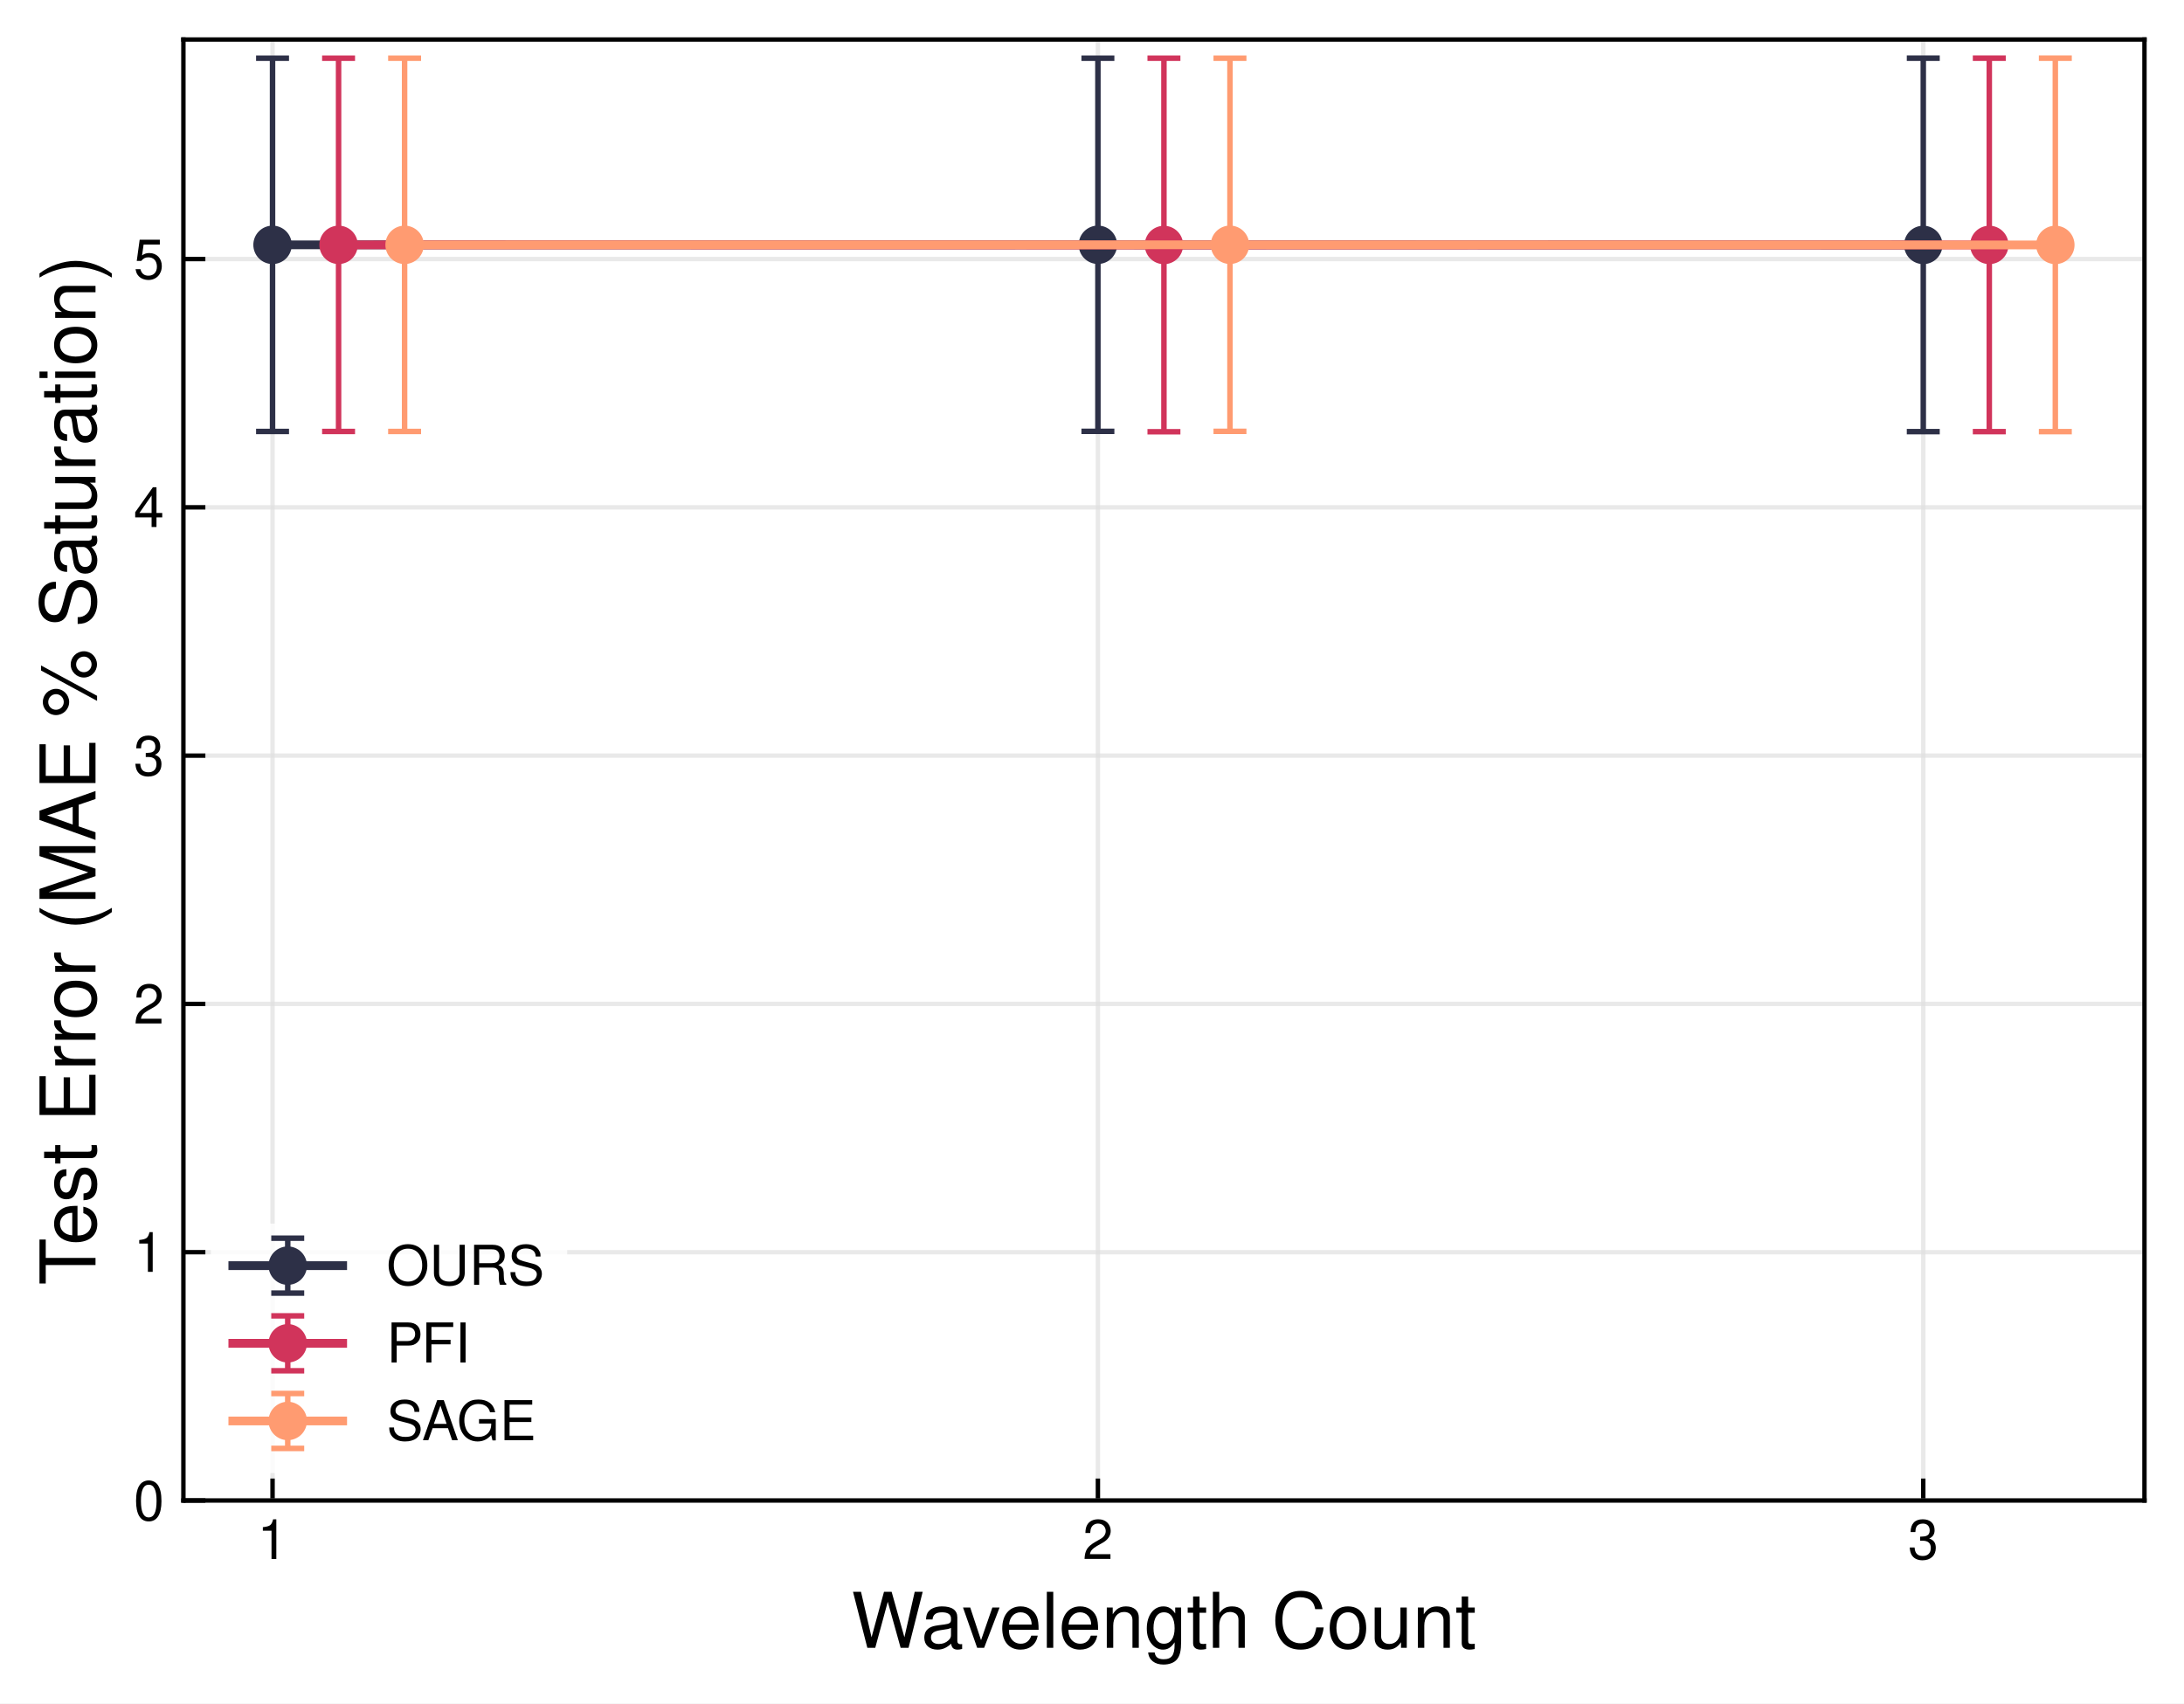
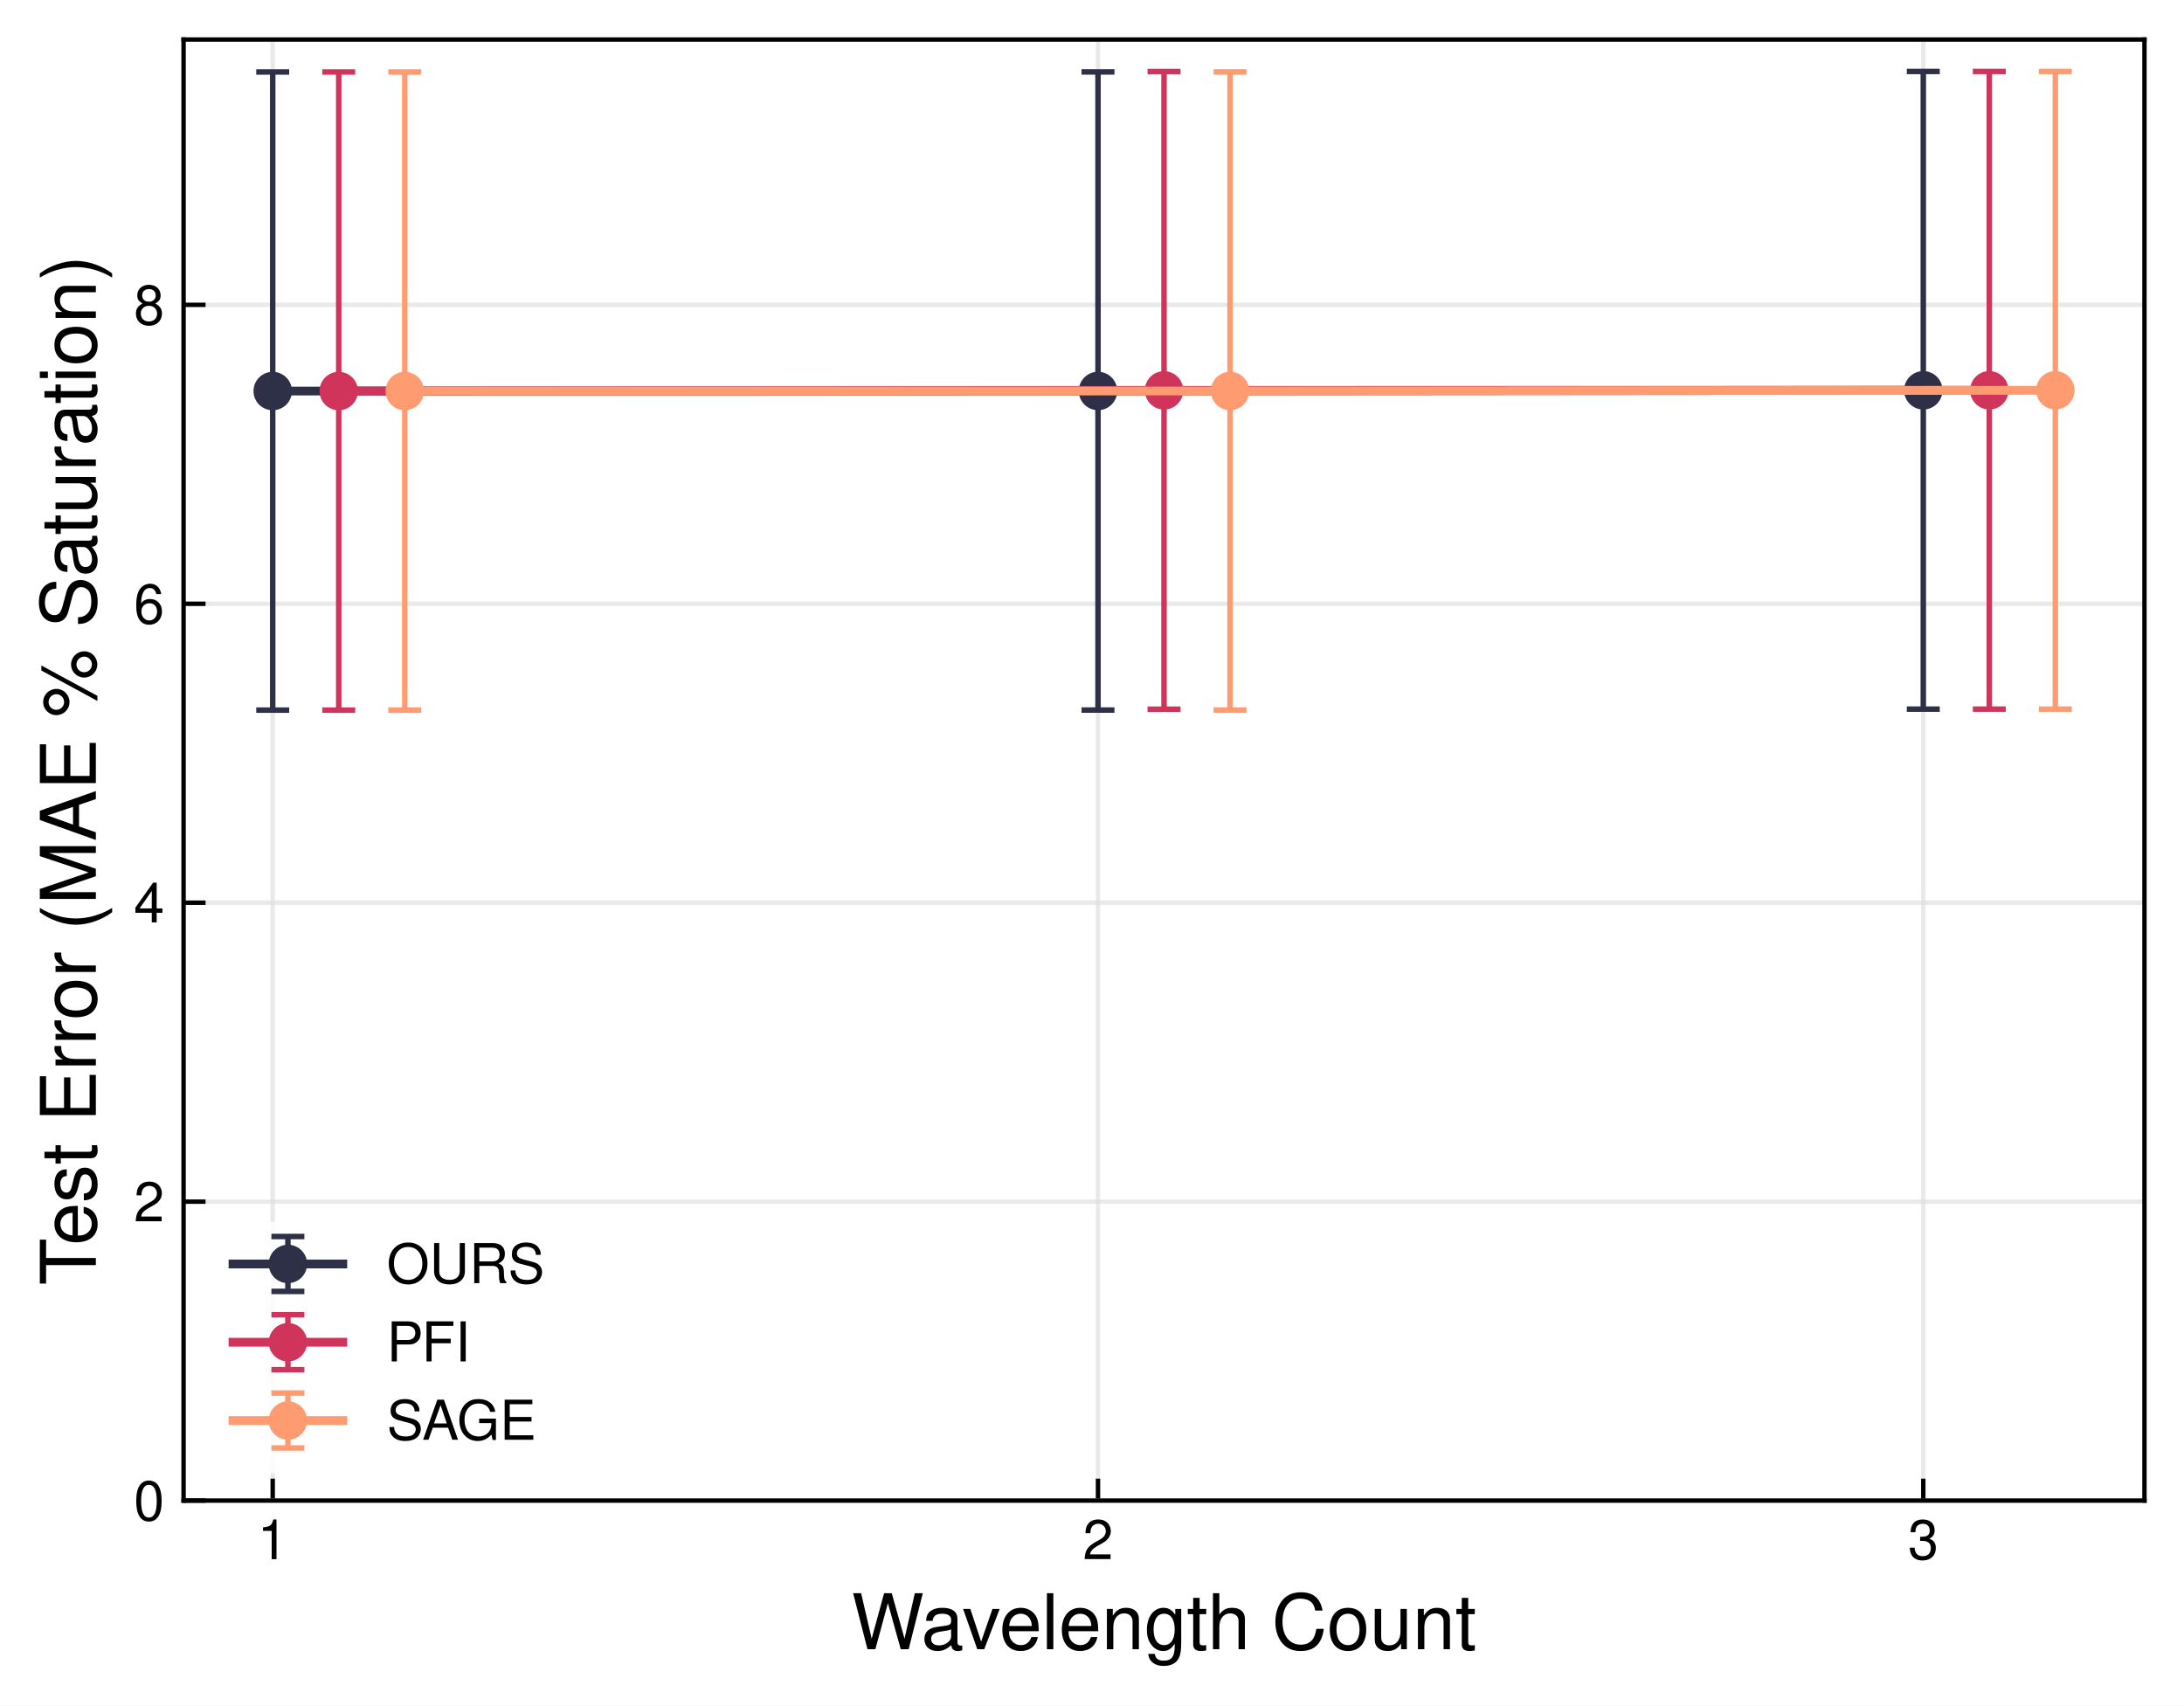
- <svg xmlns="http://www.w3.org/2000/svg" xmlns:xlink="http://www.w3.org/1999/xlink" width="397.719pt" height="310.295pt" viewBox="0 0 397.719 310.295" version="1.1">
+ <svg xmlns="http://www.w3.org/2000/svg" xmlns:xlink="http://www.w3.org/1999/xlink" width="397.754pt" height="310.684pt" viewBox="0 0 397.754 310.684" version="1.1">
  <defs>
    <style type="text/css">*{stroke-linejoin: round; stroke-linecap: butt}</style>
  </defs>
  <g id="figure_1">
    <g id="patch_1">
-       <path d="M 0 310.295  L 397.719 310.295  L 397.719 0  L 0 0  z " style="fill: #ffffff" />
+       <path d="M 0 310.684  L 397.754 310.684  L 397.754 0  L 0 0  z " style="fill: #ffffff" />
    </g>
    <g id="axes_1">
      <g id="patch_2">
-         <path d="M 33.399 273.312  L 390.519 273.312  L 390.519 7.2  L 33.399 7.2  z " style="fill: #ffffff" />
+         <path d="M 33.434 273.312  L 390.554 273.312  L 390.554 7.2  L 33.434 7.2  z " style="fill: #ffffff" />
      </g>
      <g id="matplotlib.axis_1">
        <g id="xtick_1">
          <g id="line2d_1">
-             <path d="M 49.632 273.312  L 49.632 7.2  " clip-path="url(#pde90a26a31)" style="fill: none; stroke: #e0e0e0; stroke-opacity: 0.7; stroke-width: 0.8; stroke-linecap: square" />
+             <path d="M 49.667 273.312  L 49.667 7.2  " clip-path="url(#pc910e4d318)" style="fill: none; stroke: #e0e0e0; stroke-opacity: 0.7; stroke-width: 0.8; stroke-linecap: square" />
          </g>
          <g id="line2d_2">
            <defs>
-               <path id="m20f8d1351a" d="M 0 0  L 0 -4  " style="stroke: #000000; stroke-width: 0.8" />
+               <path id="m9c825c0946" d="M 0 0  L 0 -4  " style="stroke: #000000; stroke-width: 0.8" />
            </defs>
            <g>
-               <use xlink:href="#m20f8d1351a" x="49.632" y="273.312" style="stroke: #000000; stroke-width: 0.8" />
+               <use xlink:href="#m9c825c0946" x="49.667" y="273.312" style="stroke: #000000; stroke-width: 0.8" />
            </g>
          </g>
          <g id="text_1">
-             <text style="font-size: 10px; font-family: 'Helvetica', 'Arial', sans-serif; text-anchor: middle" x="49.632" y="283.97" transform="rotate(-0 49.63179 283.9698)">1</text>
+             <text style="font-size: 10px; font-family: 'Helvetica', 'Arial', sans-serif; text-anchor: middle" x="49.667" y="283.985" transform="rotate(-0 49.66679 283.9854)">1</text>
          </g>
        </g>
        <g id="xtick_2">
          <g id="line2d_3">
-             <path d="M 199.935 273.312  L 199.935 7.2  " clip-path="url(#pde90a26a31)" style="fill: none; stroke: #e0e0e0; stroke-opacity: 0.7; stroke-width: 0.8; stroke-linecap: square" />
+             <path d="M 199.97 273.312  L 199.97 7.2  " clip-path="url(#pc910e4d318)" style="fill: none; stroke: #e0e0e0; stroke-opacity: 0.7; stroke-width: 0.8; stroke-linecap: square" />
          </g>
          <g id="line2d_4">
            <g>
-               <use xlink:href="#m20f8d1351a" x="199.935" y="273.312" style="stroke: #000000; stroke-width: 0.8" />
+               <use xlink:href="#m9c825c0946" x="199.97" y="273.312" style="stroke: #000000; stroke-width: 0.8" />
            </g>
          </g>
          <g id="text_2">
-             <text style="font-size: 10px; font-family: 'Helvetica', 'Arial', sans-serif; text-anchor: middle" x="199.935" y="283.97" transform="rotate(-0 199.9348 283.9698)">2</text>
+             <text style="font-size: 10px; font-family: 'Helvetica', 'Arial', sans-serif; text-anchor: middle" x="199.97" y="283.985" transform="rotate(-0 199.9698 283.9854)">2</text>
          </g>
        </g>
        <g id="xtick_3">
          <g id="line2d_5">
-             <path d="M 350.238 273.312  L 350.238 7.2  " clip-path="url(#pde90a26a31)" style="fill: none; stroke: #e0e0e0; stroke-opacity: 0.7; stroke-width: 0.8; stroke-linecap: square" />
+             <path d="M 350.273 273.312  L 350.273 7.2  " clip-path="url(#pc910e4d318)" style="fill: none; stroke: #e0e0e0; stroke-opacity: 0.7; stroke-width: 0.8; stroke-linecap: square" />
          </g>
          <g id="line2d_6">
            <g>
-               <use xlink:href="#m20f8d1351a" x="350.238" y="273.312" style="stroke: #000000; stroke-width: 0.8" />
+               <use xlink:href="#m9c825c0946" x="350.273" y="273.312" style="stroke: #000000; stroke-width: 0.8" />
            </g>
          </g>
          <g id="text_3">
-             <text style="font-size: 10px; font-family: 'Helvetica', 'Arial', sans-serif; text-anchor: middle" x="350.238" y="283.97" transform="rotate(-0 350.2378 283.9698)">3</text>
+             <text style="font-size: 10px; font-family: 'Helvetica', 'Arial', sans-serif; text-anchor: middle" x="350.273" y="283.985" transform="rotate(-0 350.2729 283.9854)">3</text>
          </g>
        </g>
        <g id="text_4">
-           <text style="font-size: 14px; font-family: 'Helvetica', 'Arial', sans-serif; text-anchor: middle" x="211.959" y="300.149" transform="rotate(-0 211.9591 300.1489)">Wavelength Count</text>
+           <text style="font-size: 14px; font-family: 'Helvetica', 'Arial', sans-serif; text-anchor: middle" x="211.994" y="300.386" transform="rotate(-0 211.9941 300.3861)">Wavelength Count</text>
        </g>
      </g>
      <g id="matplotlib.axis_2">
        <g id="ytick_1">
          <g id="line2d_7">
-             <path d="M 33.399 273.312  L 390.519 273.312  " clip-path="url(#pde90a26a31)" style="fill: none; stroke: #e0e0e0; stroke-opacity: 0.7; stroke-width: 0.8; stroke-linecap: square" />
+             <path d="M 33.434 273.312  L 390.554 273.312  " clip-path="url(#pc910e4d318)" style="fill: none; stroke: #e0e0e0; stroke-opacity: 0.7; stroke-width: 0.8; stroke-linecap: square" />
          </g>
          <g id="line2d_8">
            <defs>
-               <path id="med68e164f9" d="M 0 0  L 4 0  " style="stroke: #000000; stroke-width: 0.8" />
+               <path id="m5aedd4eaf8" d="M 0 0  L 4 0  " style="stroke: #000000; stroke-width: 0.8" />
            </defs>
            <g>
-               <use xlink:href="#med68e164f9" x="33.399" y="273.312" style="stroke: #000000; stroke-width: 0.8" />
+               <use xlink:href="#m5aedd4eaf8" x="33.434" y="273.312" style="stroke: #000000; stroke-width: 0.8" />
            </g>
          </g>
          <g id="text_5">
-             <text style="font-size: 10px; font-family: 'Helvetica', 'Arial', sans-serif; text-anchor: end" x="29.899" y="276.891" transform="rotate(-0 29.89906 276.8909)">0</text>
+             <text style="font-size: 10px; font-family: 'Helvetica', 'Arial', sans-serif; text-anchor: end" x="29.934" y="276.899" transform="rotate(-0 29.93406 276.8987)">0</text>
          </g>
        </g>
        <g id="ytick_2">
          <g id="line2d_9">
-             <path d="M 33.399 228.086  L 390.519 228.086  " clip-path="url(#pde90a26a31)" style="fill: none; stroke: #e0e0e0; stroke-opacity: 0.7; stroke-width: 0.8; stroke-linecap: square" />
+             <path d="M 33.434 218.864  L 390.554 218.864  " clip-path="url(#pc910e4d318)" style="fill: none; stroke: #e0e0e0; stroke-opacity: 0.7; stroke-width: 0.8; stroke-linecap: square" />
          </g>
          <g id="line2d_10">
            <g>
-               <use xlink:href="#med68e164f9" x="33.399" y="228.086" style="stroke: #000000; stroke-width: 0.8" />
+               <use xlink:href="#m5aedd4eaf8" x="33.434" y="218.864" style="stroke: #000000; stroke-width: 0.8" />
            </g>
          </g>
          <g id="text_6">
-             <text style="font-size: 10px; font-family: 'Helvetica', 'Arial', sans-serif; text-anchor: end" x="29.899" y="231.665" transform="rotate(-0 29.89906 231.6653)">1</text>
+             <text style="font-size: 10px; font-family: 'Helvetica', 'Arial', sans-serif; text-anchor: end" x="29.934" y="222.451" transform="rotate(-0 29.93406 222.4511)">2</text>
          </g>
        </g>
        <g id="ytick_3">
          <g id="line2d_11">
-             <path d="M 33.399 182.861  L 390.519 182.861  " clip-path="url(#pde90a26a31)" style="fill: none; stroke: #e0e0e0; stroke-opacity: 0.7; stroke-width: 0.8; stroke-linecap: square" />
+             <path d="M 33.434 164.417  L 390.554 164.417  " clip-path="url(#pc910e4d318)" style="fill: none; stroke: #e0e0e0; stroke-opacity: 0.7; stroke-width: 0.8; stroke-linecap: square" />
          </g>
          <g id="line2d_12">
            <g>
-               <use xlink:href="#med68e164f9" x="33.399" y="182.861" style="stroke: #000000; stroke-width: 0.8" />
+               <use xlink:href="#m5aedd4eaf8" x="33.434" y="164.417" style="stroke: #000000; stroke-width: 0.8" />
            </g>
          </g>
          <g id="text_7">
-             <text style="font-size: 10px; font-family: 'Helvetica', 'Arial', sans-serif; text-anchor: end" x="29.899" y="186.44" transform="rotate(-0 29.89906 186.4397)">2</text>
+             <text style="font-size: 10px; font-family: 'Helvetica', 'Arial', sans-serif; text-anchor: end" x="29.934" y="168.003" transform="rotate(-0 29.93406 168.0035)">4</text>
          </g>
        </g>
        <g id="ytick_4">
          <g id="line2d_13">
-             <path d="M 33.399 137.635  L 390.519 137.635  " clip-path="url(#pde90a26a31)" style="fill: none; stroke: #e0e0e0; stroke-opacity: 0.7; stroke-width: 0.8; stroke-linecap: square" />
+             <path d="M 33.434 109.969  L 390.554 109.969  " clip-path="url(#pc910e4d318)" style="fill: none; stroke: #e0e0e0; stroke-opacity: 0.7; stroke-width: 0.8; stroke-linecap: square" />
          </g>
          <g id="line2d_14">
            <g>
-               <use xlink:href="#med68e164f9" x="33.399" y="137.635" style="stroke: #000000; stroke-width: 0.8" />
+               <use xlink:href="#m5aedd4eaf8" x="33.434" y="109.969" style="stroke: #000000; stroke-width: 0.8" />
            </g>
          </g>
          <g id="text_8">
-             <text style="font-size: 10px; font-family: 'Helvetica', 'Arial', sans-serif; text-anchor: end" x="29.899" y="141.214" transform="rotate(-0 29.89906 141.2141)">3</text>
+             <text style="font-size: 10px; font-family: 'Helvetica', 'Arial', sans-serif; text-anchor: end" x="29.934" y="113.556" transform="rotate(-0 29.93406 113.5559)">6</text>
          </g>
        </g>
        <g id="ytick_5">
          <g id="line2d_15">
-             <path d="M 33.399 92.41  L 390.519 92.41  " clip-path="url(#pde90a26a31)" style="fill: none; stroke: #e0e0e0; stroke-opacity: 0.7; stroke-width: 0.8; stroke-linecap: square" />
+             <path d="M 33.434 55.522  L 390.554 55.522  " clip-path="url(#pc910e4d318)" style="fill: none; stroke: #e0e0e0; stroke-opacity: 0.7; stroke-width: 0.8; stroke-linecap: square" />
          </g>
          <g id="line2d_16">
            <g>
-               <use xlink:href="#med68e164f9" x="33.399" y="92.41" style="stroke: #000000; stroke-width: 0.8" />
+               <use xlink:href="#m5aedd4eaf8" x="33.434" y="55.522" style="stroke: #000000; stroke-width: 0.8" />
            </g>
          </g>
          <g id="text_9">
-             <text style="font-size: 10px; font-family: 'Helvetica', 'Arial', sans-serif; text-anchor: end" x="29.899" y="95.989" transform="rotate(-0 29.89906 95.98851)">4</text>
-           </g>
-         </g>
-         <g id="ytick_6">
-           <g id="line2d_17">
-             <path d="M 33.399 47.184  L 390.519 47.184  " clip-path="url(#pde90a26a31)" style="fill: none; stroke: #e0e0e0; stroke-opacity: 0.7; stroke-width: 0.8; stroke-linecap: square" />
-           </g>
-           <g id="line2d_18">
-             <g>
-               <use xlink:href="#med68e164f9" x="33.399" y="47.184" style="stroke: #000000; stroke-width: 0.8" />
-             </g>
-           </g>
-           <g id="text_10">
-             <text style="font-size: 10px; font-family: 'Helvetica', 'Arial', sans-serif; text-anchor: end" x="29.899" y="50.763" transform="rotate(-0 29.89906 50.76291)">5</text>
-           </g>
-         </g>
-         <g id="text_11">
-           <text style="font-size: 14px; font-family: 'Helvetica', 'Arial', sans-serif; text-anchor: middle" x="17.392" y="140.256" transform="rotate(-90 17.39156 140.256)">Test Error (MAE % Saturation)</text>
+             <text style="font-size: 10px; font-family: 'Helvetica', 'Arial', sans-serif; text-anchor: end" x="29.934" y="59.108" transform="rotate(-0 29.93406 59.10823)">8</text>
+           </g>
+         </g>
+         <g id="text_10">
+           <text style="font-size: 14px; font-family: 'Helvetica', 'Arial', sans-serif; text-anchor: middle" x="17.455" y="140.256" transform="rotate(-90 17.455 140.256)">Test Error (MAE % Saturation)</text>
        </g>
      </g>
      <g id="LineCollection_1">
-         <path d="M 49.632 78.587  L 49.632 10.609  " clip-path="url(#pde90a26a31)" style="fill: none; stroke: #2d3047" />
-         <path d="M 199.935 78.567  L 199.935 10.607  " clip-path="url(#pde90a26a31)" style="fill: none; stroke: #2d3047" />
-         <path d="M 350.238 78.623  L 350.238 10.602  " clip-path="url(#pde90a26a31)" style="fill: none; stroke: #2d3047" />
+         <path d="M 49.667 129.341  L 49.667 13.108  " clip-path="url(#pc910e4d318)" style="fill: none; stroke: #2d3047" />
+         <path d="M 199.97 129.326  L 199.97 13.101  " clip-path="url(#pc910e4d318)" style="fill: none; stroke: #2d3047" />
+         <path d="M 350.273 129.158  L 350.273 13.016  " clip-path="url(#pc910e4d318)" style="fill: none; stroke: #2d3047" />
+       </g>
+       <g id="line2d_17">
+         <defs>
+           <path id="m3844f670c0" d="M 3 0  L -3 -0  " style="stroke: #2d3047" />
+         </defs>
+         <g clip-path="url(#pc910e4d318)">
+           <use xlink:href="#m3844f670c0" x="49.667" y="129.341" style="fill: #2d3047; stroke: #2d3047" />
+           <use xlink:href="#m3844f670c0" x="199.97" y="129.326" style="fill: #2d3047; stroke: #2d3047" />
+           <use xlink:href="#m3844f670c0" x="350.273" y="129.158" style="fill: #2d3047; stroke: #2d3047" />
+         </g>
+       </g>
+       <g id="line2d_18">
+         <g clip-path="url(#pc910e4d318)">
+           <use xlink:href="#m3844f670c0" x="49.667" y="13.108" style="fill: #2d3047; stroke: #2d3047" />
+           <use xlink:href="#m3844f670c0" x="199.97" y="13.101" style="fill: #2d3047; stroke: #2d3047" />
+           <use xlink:href="#m3844f670c0" x="350.273" y="13.016" style="fill: #2d3047; stroke: #2d3047" />
+         </g>
+       </g>
+       <g id="LineCollection_2">
+         <path d="M 61.691 129.341  L 61.691 13.108  " clip-path="url(#pc910e4d318)" style="fill: none; stroke: #d1345b" />
+         <path d="M 211.994 129.174  L 211.994 13.024  " clip-path="url(#pc910e4d318)" style="fill: none; stroke: #d1345b" />
+         <path d="M 362.297 129.158  L 362.297 13.016  " clip-path="url(#pc910e4d318)" style="fill: none; stroke: #d1345b" />
      </g>
      <g id="line2d_19">
        <defs>
-           <path id="mce2240b779" d="M 3 0  L -3 -0  " style="stroke: #2d3047" />
-         </defs>
-         <g clip-path="url(#pde90a26a31)">
-           <use xlink:href="#mce2240b779" x="49.632" y="78.587" style="fill: #2d3047; stroke: #2d3047" />
-           <use xlink:href="#mce2240b779" x="199.935" y="78.567" style="fill: #2d3047; stroke: #2d3047" />
-           <use xlink:href="#mce2240b779" x="350.238" y="78.623" style="fill: #2d3047; stroke: #2d3047" />
+           <path id="mbaa61c5028" d="M 3 0  L -3 -0  " style="stroke: #d1345b" />
+         </defs>
+         <g clip-path="url(#pc910e4d318)">
+           <use xlink:href="#mbaa61c5028" x="61.691" y="129.341" style="fill: #d1345b; stroke: #d1345b" />
+           <use xlink:href="#mbaa61c5028" x="211.994" y="129.174" style="fill: #d1345b; stroke: #d1345b" />
+           <use xlink:href="#mbaa61c5028" x="362.297" y="129.158" style="fill: #d1345b; stroke: #d1345b" />
        </g>
      </g>
      <g id="line2d_20">
-         <g clip-path="url(#pde90a26a31)">
-           <use xlink:href="#mce2240b779" x="49.632" y="10.609" style="fill: #2d3047; stroke: #2d3047" />
-           <use xlink:href="#mce2240b779" x="199.935" y="10.607" style="fill: #2d3047; stroke: #2d3047" />
-           <use xlink:href="#mce2240b779" x="350.238" y="10.602" style="fill: #2d3047; stroke: #2d3047" />
-         </g>
-       </g>
-       <g id="LineCollection_2">
-         <path d="M 61.656 78.587  L 61.656 10.609  " clip-path="url(#pde90a26a31)" style="fill: none; stroke: #d1345b" />
-         <path d="M 211.959 78.644  L 211.959 10.605  " clip-path="url(#pde90a26a31)" style="fill: none; stroke: #d1345b" />
-         <path d="M 362.262 78.623  L 362.262 10.602  " clip-path="url(#pde90a26a31)" style="fill: none; stroke: #d1345b" />
+         <g clip-path="url(#pc910e4d318)">
+           <use xlink:href="#mbaa61c5028" x="61.691" y="13.108" style="fill: #d1345b; stroke: #d1345b" />
+           <use xlink:href="#mbaa61c5028" x="211.994" y="13.024" style="fill: #d1345b; stroke: #d1345b" />
+           <use xlink:href="#mbaa61c5028" x="362.297" y="13.016" style="fill: #d1345b; stroke: #d1345b" />
+         </g>
+       </g>
+       <g id="LineCollection_3">
+         <path d="M 73.715 129.341  L 73.715 13.108  " clip-path="url(#pc910e4d318)" style="fill: none; stroke: #ff9b71" />
+         <path d="M 224.018 129.326  L 224.018 13.101  " clip-path="url(#pc910e4d318)" style="fill: none; stroke: #ff9b71" />
+         <path d="M 374.321 129.158  L 374.321 13.016  " clip-path="url(#pc910e4d318)" style="fill: none; stroke: #ff9b71" />
      </g>
      <g id="line2d_21">
        <defs>
-           <path id="m1f32fe76d9" d="M 3 0  L -3 -0  " style="stroke: #d1345b" />
-         </defs>
-         <g clip-path="url(#pde90a26a31)">
-           <use xlink:href="#m1f32fe76d9" x="61.656" y="78.587" style="fill: #d1345b; stroke: #d1345b" />
-           <use xlink:href="#m1f32fe76d9" x="211.959" y="78.644" style="fill: #d1345b; stroke: #d1345b" />
-           <use xlink:href="#m1f32fe76d9" x="362.262" y="78.623" style="fill: #d1345b; stroke: #d1345b" />
+           <path id="md6b6d2b4df" d="M 3 0  L -3 -0  " style="stroke: #ff9b71" />
+         </defs>
+         <g clip-path="url(#pc910e4d318)">
+           <use xlink:href="#md6b6d2b4df" x="73.715" y="129.341" style="fill: #ff9b71; stroke: #ff9b71" />
+           <use xlink:href="#md6b6d2b4df" x="224.018" y="129.326" style="fill: #ff9b71; stroke: #ff9b71" />
+           <use xlink:href="#md6b6d2b4df" x="374.321" y="129.158" style="fill: #ff9b71; stroke: #ff9b71" />
        </g>
      </g>
      <g id="line2d_22">
-         <g clip-path="url(#pde90a26a31)">
-           <use xlink:href="#m1f32fe76d9" x="61.656" y="10.609" style="fill: #d1345b; stroke: #d1345b" />
-           <use xlink:href="#m1f32fe76d9" x="211.959" y="10.605" style="fill: #d1345b; stroke: #d1345b" />
-           <use xlink:href="#m1f32fe76d9" x="362.262" y="10.602" style="fill: #d1345b; stroke: #d1345b" />
-         </g>
-       </g>
-       <g id="LineCollection_3">
-         <path d="M 73.68 78.587  L 73.68 10.609  " clip-path="url(#pde90a26a31)" style="fill: none; stroke: #ff9b71" />
-         <path d="M 223.983 78.567  L 223.983 10.607  " clip-path="url(#pde90a26a31)" style="fill: none; stroke: #ff9b71" />
-         <path d="M 374.286 78.623  L 374.286 10.602  " clip-path="url(#pde90a26a31)" style="fill: none; stroke: #ff9b71" />
+         <g clip-path="url(#pc910e4d318)">
+           <use xlink:href="#md6b6d2b4df" x="73.715" y="13.108" style="fill: #ff9b71; stroke: #ff9b71" />
+           <use xlink:href="#md6b6d2b4df" x="224.018" y="13.101" style="fill: #ff9b71; stroke: #ff9b71" />
+           <use xlink:href="#md6b6d2b4df" x="374.321" y="13.016" style="fill: #ff9b71; stroke: #ff9b71" />
+         </g>
      </g>
      <g id="line2d_23">
-         <defs>
-           <path id="m0d24a587c3" d="M 3 0  L -3 -0  " style="stroke: #ff9b71" />
-         </defs>
-         <g clip-path="url(#pde90a26a31)">
-           <use xlink:href="#m0d24a587c3" x="73.68" y="78.587" style="fill: #ff9b71; stroke: #ff9b71" />
-           <use xlink:href="#m0d24a587c3" x="223.983" y="78.567" style="fill: #ff9b71; stroke: #ff9b71" />
-           <use xlink:href="#m0d24a587c3" x="374.286" y="78.623" style="fill: #ff9b71; stroke: #ff9b71" />
+         <path d="M 49.667 71.225  L 199.97 71.213  L 350.273 71.087  " clip-path="url(#pc910e4d318)" style="fill: none; stroke: #2d3047; stroke-width: 1.6; stroke-linecap: square" />
+         <defs>
+           <path id="mafe2503bb5" d="M 0 3  C 0.796 3 1.559 2.684 2.121 2.121  C 2.684 1.559 3 0.796 3 0  C 3 -0.796 2.684 -1.559 2.121 -2.121  C 1.559 -2.684 0.796 -3 0 -3  C -0.796 -3 -1.559 -2.684 -2.121 -2.121  C -2.684 -1.559 -3 -0.796 -3 0  C -3 0.796 -2.684 1.559 -2.121 2.121  C -1.559 2.684 -0.796 3 0 3  z " style="stroke: #2d3047" />
+         </defs>
+         <g clip-path="url(#pc910e4d318)">
+           <use xlink:href="#mafe2503bb5" x="49.667" y="71.225" style="fill: #2d3047; stroke: #2d3047" />
+           <use xlink:href="#mafe2503bb5" x="199.97" y="71.213" style="fill: #2d3047; stroke: #2d3047" />
+           <use xlink:href="#mafe2503bb5" x="350.273" y="71.087" style="fill: #2d3047; stroke: #2d3047" />
        </g>
      </g>
      <g id="line2d_24">
-         <g clip-path="url(#pde90a26a31)">
-           <use xlink:href="#m0d24a587c3" x="73.68" y="10.609" style="fill: #ff9b71; stroke: #ff9b71" />
-           <use xlink:href="#m0d24a587c3" x="223.983" y="10.607" style="fill: #ff9b71; stroke: #ff9b71" />
-           <use xlink:href="#m0d24a587c3" x="374.286" y="10.602" style="fill: #ff9b71; stroke: #ff9b71" />
+         <path d="M 61.691 71.225  L 211.994 71.099  L 362.297 71.087  " clip-path="url(#pc910e4d318)" style="fill: none; stroke: #d1345b; stroke-width: 1.6; stroke-linecap: square" />
+         <defs>
+           <path id="m146422688f" d="M 0 3  C 0.796 3 1.559 2.684 2.121 2.121  C 2.684 1.559 3 0.796 3 0  C 3 -0.796 2.684 -1.559 2.121 -2.121  C 1.559 -2.684 0.796 -3 0 -3  C -0.796 -3 -1.559 -2.684 -2.121 -2.121  C -2.684 -1.559 -3 -0.796 -3 0  C -3 0.796 -2.684 1.559 -2.121 2.121  C -1.559 2.684 -0.796 3 0 3  z " style="stroke: #d1345b" />
+         </defs>
+         <g clip-path="url(#pc910e4d318)">
+           <use xlink:href="#m146422688f" x="61.691" y="71.225" style="fill: #d1345b; stroke: #d1345b" />
+           <use xlink:href="#m146422688f" x="211.994" y="71.099" style="fill: #d1345b; stroke: #d1345b" />
+           <use xlink:href="#m146422688f" x="362.297" y="71.087" style="fill: #d1345b; stroke: #d1345b" />
        </g>
      </g>
      <g id="line2d_25">
-         <path d="M 49.632 44.598  L 199.935 44.587  L 350.238 44.612  " clip-path="url(#pde90a26a31)" style="fill: none; stroke: #2d3047; stroke-width: 1.6; stroke-linecap: square" />
-         <defs>
-           <path id="mec5e99de3a" d="M 0 3  C 0.796 3 1.559 2.684 2.121 2.121  C 2.684 1.559 3 0.796 3 0  C 3 -0.796 2.684 -1.559 2.121 -2.121  C 1.559 -2.684 0.796 -3 0 -3  C -0.796 -3 -1.559 -2.684 -2.121 -2.121  C -2.684 -1.559 -3 -0.796 -3 0  C -3 0.796 -2.684 1.559 -2.121 2.121  C -1.559 2.684 -0.796 3 0 3  z " style="stroke: #2d3047" />
-         </defs>
-         <g clip-path="url(#pde90a26a31)">
-           <use xlink:href="#mec5e99de3a" x="49.632" y="44.598" style="fill: #2d3047; stroke: #2d3047" />
-           <use xlink:href="#mec5e99de3a" x="199.935" y="44.587" style="fill: #2d3047; stroke: #2d3047" />
-           <use xlink:href="#mec5e99de3a" x="350.238" y="44.612" style="fill: #2d3047; stroke: #2d3047" />
-         </g>
-       </g>
-       <g id="line2d_26">
-         <path d="M 61.656 44.598  L 211.959 44.624  L 362.262 44.612  " clip-path="url(#pde90a26a31)" style="fill: none; stroke: #d1345b; stroke-width: 1.6; stroke-linecap: square" />
-         <defs>
-           <path id="m436f449e59" d="M 0 3  C 0.796 3 1.559 2.684 2.121 2.121  C 2.684 1.559 3 0.796 3 0  C 3 -0.796 2.684 -1.559 2.121 -2.121  C 1.559 -2.684 0.796 -3 0 -3  C -0.796 -3 -1.559 -2.684 -2.121 -2.121  C -2.684 -1.559 -3 -0.796 -3 0  C -3 0.796 -2.684 1.559 -2.121 2.121  C -1.559 2.684 -0.796 3 0 3  z " style="stroke: #d1345b" />
-         </defs>
-         <g clip-path="url(#pde90a26a31)">
-           <use xlink:href="#m436f449e59" x="61.656" y="44.598" style="fill: #d1345b; stroke: #d1345b" />
-           <use xlink:href="#m436f449e59" x="211.959" y="44.624" style="fill: #d1345b; stroke: #d1345b" />
-           <use xlink:href="#m436f449e59" x="362.262" y="44.612" style="fill: #d1345b; stroke: #d1345b" />
-         </g>
-       </g>
-       <g id="line2d_27">
-         <path d="M 73.68 44.598  L 223.983 44.587  L 374.286 44.612  " clip-path="url(#pde90a26a31)" style="fill: none; stroke: #ff9b71; stroke-width: 1.6; stroke-linecap: square" />
-         <defs>
-           <path id="mfefb811418" d="M 0 3  C 0.796 3 1.559 2.684 2.121 2.121  C 2.684 1.559 3 0.796 3 0  C 3 -0.796 2.684 -1.559 2.121 -2.121  C 1.559 -2.684 0.796 -3 0 -3  C -0.796 -3 -1.559 -2.684 -2.121 -2.121  C -2.684 -1.559 -3 -0.796 -3 0  C -3 0.796 -2.684 1.559 -2.121 2.121  C -1.559 2.684 -0.796 3 0 3  z " style="stroke: #ff9b71" />
-         </defs>
-         <g clip-path="url(#pde90a26a31)">
-           <use xlink:href="#mfefb811418" x="73.68" y="44.598" style="fill: #ff9b71; stroke: #ff9b71" />
-           <use xlink:href="#mfefb811418" x="223.983" y="44.587" style="fill: #ff9b71; stroke: #ff9b71" />
-           <use xlink:href="#mfefb811418" x="374.286" y="44.612" style="fill: #ff9b71; stroke: #ff9b71" />
+         <path d="M 73.715 71.225  L 224.018 71.213  L 374.321 71.087  " clip-path="url(#pc910e4d318)" style="fill: none; stroke: #ff9b71; stroke-width: 1.6; stroke-linecap: square" />
+         <defs>
+           <path id="m283bc89562" d="M 0 3  C 0.796 3 1.559 2.684 2.121 2.121  C 2.684 1.559 3 0.796 3 0  C 3 -0.796 2.684 -1.559 2.121 -2.121  C 1.559 -2.684 0.796 -3 0 -3  C -0.796 -3 -1.559 -2.684 -2.121 -2.121  C -2.684 -1.559 -3 -0.796 -3 0  C -3 0.796 -2.684 1.559 -2.121 2.121  C -1.559 2.684 -0.796 3 0 3  z " style="stroke: #ff9b71" />
+         </defs>
+         <g clip-path="url(#pc910e4d318)">
+           <use xlink:href="#m283bc89562" x="73.715" y="71.225" style="fill: #ff9b71; stroke: #ff9b71" />
+           <use xlink:href="#m283bc89562" x="224.018" y="71.213" style="fill: #ff9b71; stroke: #ff9b71" />
+           <use xlink:href="#m283bc89562" x="374.321" y="71.087" style="fill: #ff9b71; stroke: #ff9b71" />
        </g>
      </g>
      <g id="patch_3">
-         <path d="M 33.399 273.312  L 33.399 7.2  " style="fill: none; stroke: #000000; stroke-width: 0.8; stroke-linejoin: miter; stroke-linecap: square" />
+         <path d="M 33.434 273.312  L 33.434 7.2  " style="fill: none; stroke: #000000; stroke-width: 0.8; stroke-linejoin: miter; stroke-linecap: square" />
      </g>
      <g id="patch_4">
-         <path d="M 390.519 273.312  L 390.519 7.2  " style="fill: none; stroke: #000000; stroke-width: 0.8; stroke-linejoin: miter; stroke-linecap: square" />
+         <path d="M 390.554 273.312  L 390.554 7.2  " style="fill: none; stroke: #000000; stroke-width: 0.8; stroke-linejoin: miter; stroke-linecap: square" />
      </g>
      <g id="patch_5">
-         <path d="M 33.399 273.312  L 390.519 273.312  " style="fill: none; stroke: #000000; stroke-width: 0.8; stroke-linejoin: miter; stroke-linecap: square" />
+         <path d="M 33.434 273.312  L 390.554 273.312  " style="fill: none; stroke: #000000; stroke-width: 0.8; stroke-linejoin: miter; stroke-linecap: square" />
      </g>
      <g id="patch_6">
-         <path d="M 33.399 7.2  L 390.519 7.2  " style="fill: none; stroke: #000000; stroke-width: 0.8; stroke-linejoin: miter; stroke-linecap: square" />
+         <path d="M 33.434 7.2  L 390.554 7.2  " style="fill: none; stroke: #000000; stroke-width: 0.8; stroke-linejoin: miter; stroke-linecap: square" />
      </g>
      <g id="legend_1">
        <g id="patch_7">
-           <path d="M 40.399 268.312  L 101.291 268.312  Q 103.291 268.312 103.291 266.312  L 103.291 224.876  Q 103.291 222.876 101.291 222.876  L 40.399 222.876  Q 38.399 222.876 38.399 224.876  L 38.399 266.312  Q 38.399 268.312 40.399 268.312  z " style="fill: #ffffff; opacity: 0.8" />
+           <path d="M 40.434 268.312  L 101.326 268.312  Q 103.326 268.312 103.326 266.312  L 103.326 224.539  Q 103.326 222.539 101.326 222.539  L 40.434 222.539  Q 38.434 222.539 38.434 224.539  L 38.434 266.312  Q 38.434 268.312 40.434 268.312  z " style="fill: #ffffff; opacity: 0.8" />
        </g>
        <g id="LineCollection_4">
-           <path d="M 52.399 235.534  L 52.399 225.534  " style="fill: none; stroke: #2d3047" />
+           <path d="M 52.434 235.212  L 52.434 225.212  " style="fill: none; stroke: #2d3047" />
+         </g>
+         <g id="line2d_26">
+           <g>
+             <use xlink:href="#m3844f670c0" x="52.434" y="235.212" style="fill: #2d3047; stroke: #2d3047" />
+           </g>
+         </g>
+         <g id="line2d_27">
+           <g>
+             <use xlink:href="#m3844f670c0" x="52.434" y="225.212" style="fill: #2d3047; stroke: #2d3047" />
+           </g>
        </g>
        <g id="line2d_28">
-           <g>
-             <use xlink:href="#mce2240b779" x="52.399" y="235.534" style="fill: #2d3047; stroke: #2d3047" />
-           </g>
+           <path d="M 42.434 230.212  L 62.434 230.212  " style="fill: none; stroke: #2d3047; stroke-width: 1.6; stroke-linecap: square" />
        </g>
        <g id="line2d_29">
          <g>
-             <use xlink:href="#mce2240b779" x="52.399" y="225.534" style="fill: #2d3047; stroke: #2d3047" />
-           </g>
+             <use xlink:href="#mafe2503bb5" x="52.434" y="230.212" style="fill: #2d3047; stroke: #2d3047" />
+           </g>
+         </g>
+         <g id="text_11">
+           <text style="font-size: 10px; font-family: 'Helvetica', 'Arial', sans-serif; text-anchor: start" x="70.434" y="233.712" transform="rotate(-0 70.43406 233.712)">OURS</text>
+         </g>
+         <g id="LineCollection_5">
+           <path d="M 52.434 249.47  L 52.434 239.47  " style="fill: none; stroke: #d1345b" />
        </g>
        <g id="line2d_30">
-           <path d="M 42.399 230.534  L 62.399 230.534  " style="fill: none; stroke: #2d3047; stroke-width: 1.6; stroke-linecap: square" />
+           <g>
+             <use xlink:href="#mbaa61c5028" x="52.434" y="249.47" style="fill: #d1345b; stroke: #d1345b" />
+           </g>
        </g>
        <g id="line2d_31">
          <g>
-             <use xlink:href="#mec5e99de3a" x="52.399" y="230.534" style="fill: #2d3047; stroke: #2d3047" />
+             <use xlink:href="#mbaa61c5028" x="52.434" y="239.47" style="fill: #d1345b; stroke: #d1345b" />
+           </g>
+         </g>
+         <g id="line2d_32">
+           <path d="M 42.434 244.47  L 62.434 244.47  " style="fill: none; stroke: #d1345b; stroke-width: 1.6; stroke-linecap: square" />
+         </g>
+         <g id="line2d_33">
+           <g>
+             <use xlink:href="#m146422688f" x="52.434" y="244.47" style="fill: #d1345b; stroke: #d1345b" />
          </g>
        </g>
        <g id="text_12">
-           <text style="font-size: 10px; font-family: 'Helvetica', 'Arial', sans-serif; text-anchor: start" x="70.399" y="234.034" transform="rotate(-0 70.39906 234.0339)">OURS</text>
-         </g>
-         <g id="LineCollection_5">
-           <path d="M 52.399 249.679  L 52.399 239.679  " style="fill: none; stroke: #d1345b" />
-         </g>
-         <g id="line2d_32">
-           <g>
-             <use xlink:href="#m1f32fe76d9" x="52.399" y="249.679" style="fill: #d1345b; stroke: #d1345b" />
-           </g>
-         </g>
-         <g id="line2d_33">
-           <g>
-             <use xlink:href="#m1f32fe76d9" x="52.399" y="239.679" style="fill: #d1345b; stroke: #d1345b" />
-           </g>
+           <text style="font-size: 10px; font-family: 'Helvetica', 'Arial', sans-serif; text-anchor: start" x="70.434" y="247.97" transform="rotate(-0 70.43406 247.9698)">PFI</text>
+         </g>
+         <g id="LineCollection_6">
+           <path d="M 52.434 263.728  L 52.434 253.728  " style="fill: none; stroke: #ff9b71" />
        </g>
        <g id="line2d_34">
-           <path d="M 42.399 244.679  L 62.399 244.679  " style="fill: none; stroke: #d1345b; stroke-width: 1.6; stroke-linecap: square" />
+           <g>
+             <use xlink:href="#md6b6d2b4df" x="52.434" y="263.728" style="fill: #ff9b71; stroke: #ff9b71" />
+           </g>
        </g>
        <g id="line2d_35">
          <g>
-             <use xlink:href="#m436f449e59" x="52.399" y="244.679" style="fill: #d1345b; stroke: #d1345b" />
+             <use xlink:href="#md6b6d2b4df" x="52.434" y="253.728" style="fill: #ff9b71; stroke: #ff9b71" />
+           </g>
+         </g>
+         <g id="line2d_36">
+           <path d="M 42.434 258.728  L 62.434 258.728  " style="fill: none; stroke: #ff9b71; stroke-width: 1.6; stroke-linecap: square" />
+         </g>
+         <g id="line2d_37">
+           <g>
+             <use xlink:href="#m283bc89562" x="52.434" y="258.728" style="fill: #ff9b71; stroke: #ff9b71" />
          </g>
        </g>
        <g id="text_13">
-           <text style="font-size: 10px; font-family: 'Helvetica', 'Arial', sans-serif; text-anchor: start" x="70.399" y="248.179" transform="rotate(-0 70.39906 248.1792)">PFI</text>
-         </g>
-         <g id="LineCollection_6">
-           <path d="M 52.399 263.825  L 52.399 253.825  " style="fill: none; stroke: #ff9b71" />
-         </g>
-         <g id="line2d_36">
-           <g>
-             <use xlink:href="#m0d24a587c3" x="52.399" y="263.825" style="fill: #ff9b71; stroke: #ff9b71" />
-           </g>
-         </g>
-         <g id="line2d_37">
-           <g>
-             <use xlink:href="#m0d24a587c3" x="52.399" y="253.825" style="fill: #ff9b71; stroke: #ff9b71" />
-           </g>
-         </g>
-         <g id="line2d_38">
-           <path d="M 42.399 258.825  L 62.399 258.825  " style="fill: none; stroke: #ff9b71; stroke-width: 1.6; stroke-linecap: square" />
-         </g>
-         <g id="line2d_39">
-           <g>
-             <use xlink:href="#mfefb811418" x="52.399" y="258.825" style="fill: #ff9b71; stroke: #ff9b71" />
-           </g>
-         </g>
-         <g id="text_14">
-           <text style="font-size: 10px; font-family: 'Helvetica', 'Arial', sans-serif; text-anchor: start" x="70.399" y="262.325" transform="rotate(-0 70.39906 262.3245)">SAGE</text>
+           <text style="font-size: 10px; font-family: 'Helvetica', 'Arial', sans-serif; text-anchor: start" x="70.434" y="262.228" transform="rotate(-0 70.43406 262.2276)">SAGE</text>
        </g>
      </g>
    </g>
  </g>
  <defs>
-     <clipPath id="pde90a26a31">
-       <rect x="33.399" y="7.2" width="357.12" height="266.112" />
+     <clipPath id="pc910e4d318">
+       <rect x="33.434" y="7.2" width="357.12" height="266.112" />
    </clipPath>
  </defs>
</svg>
